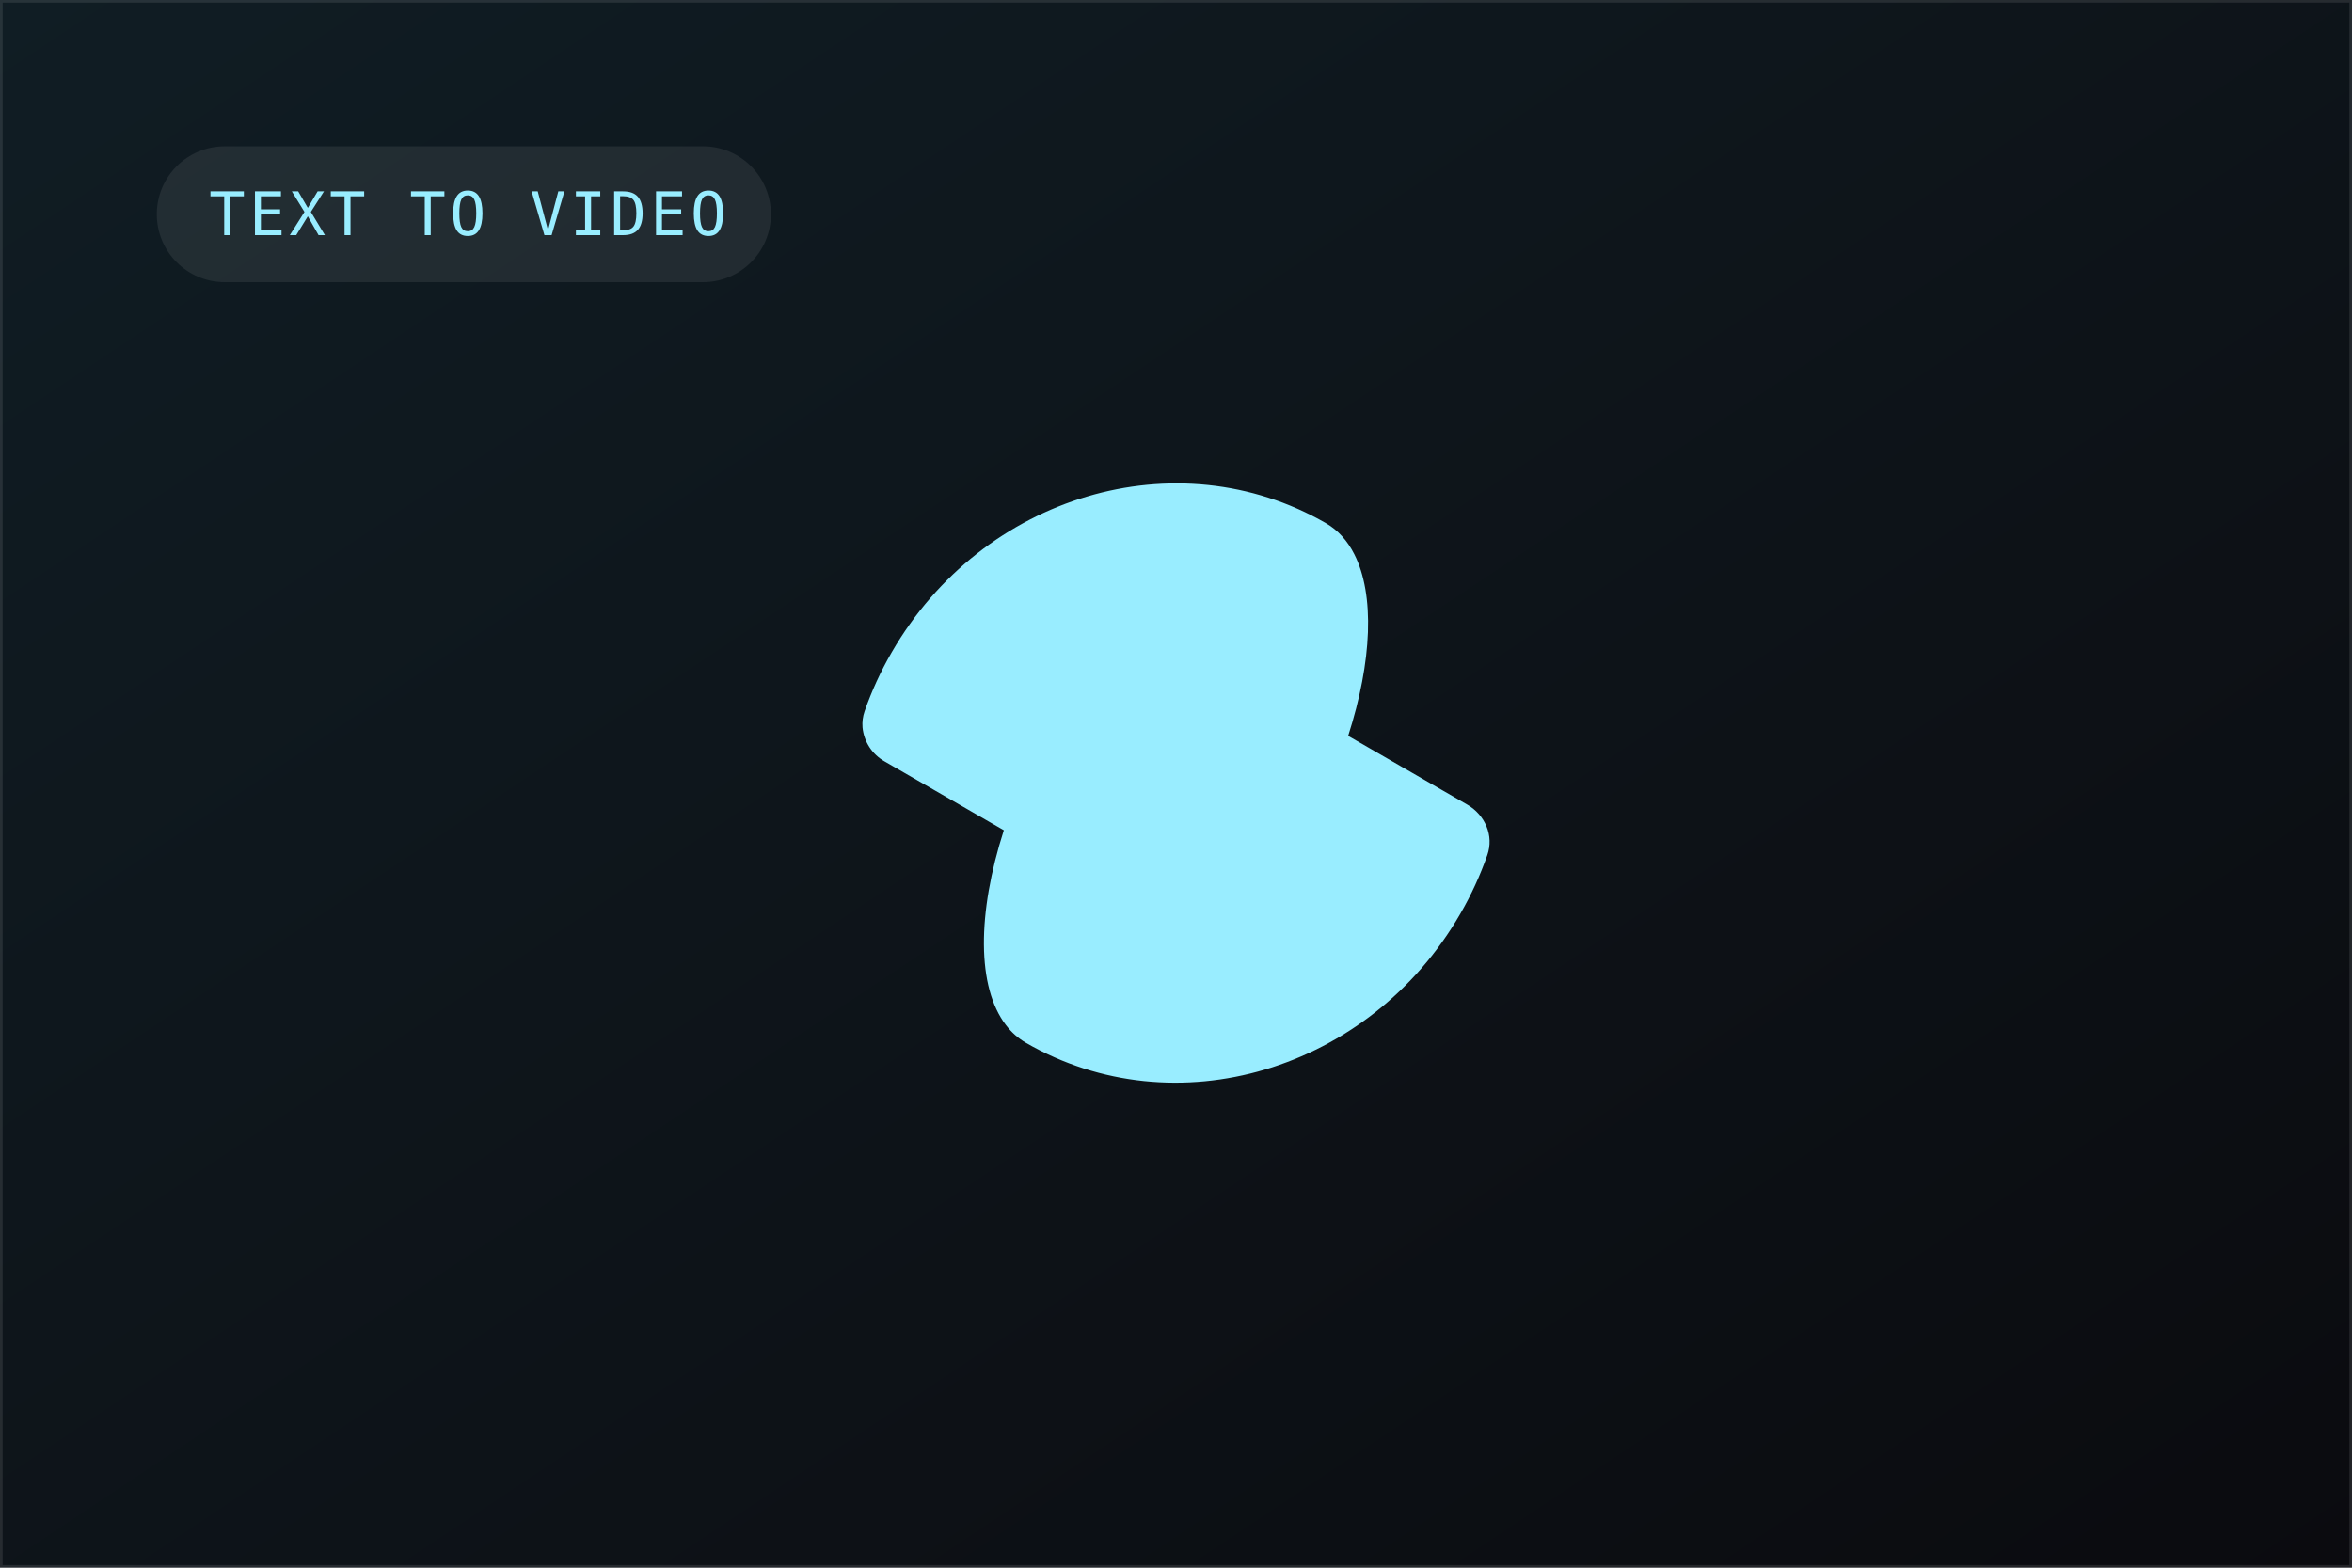
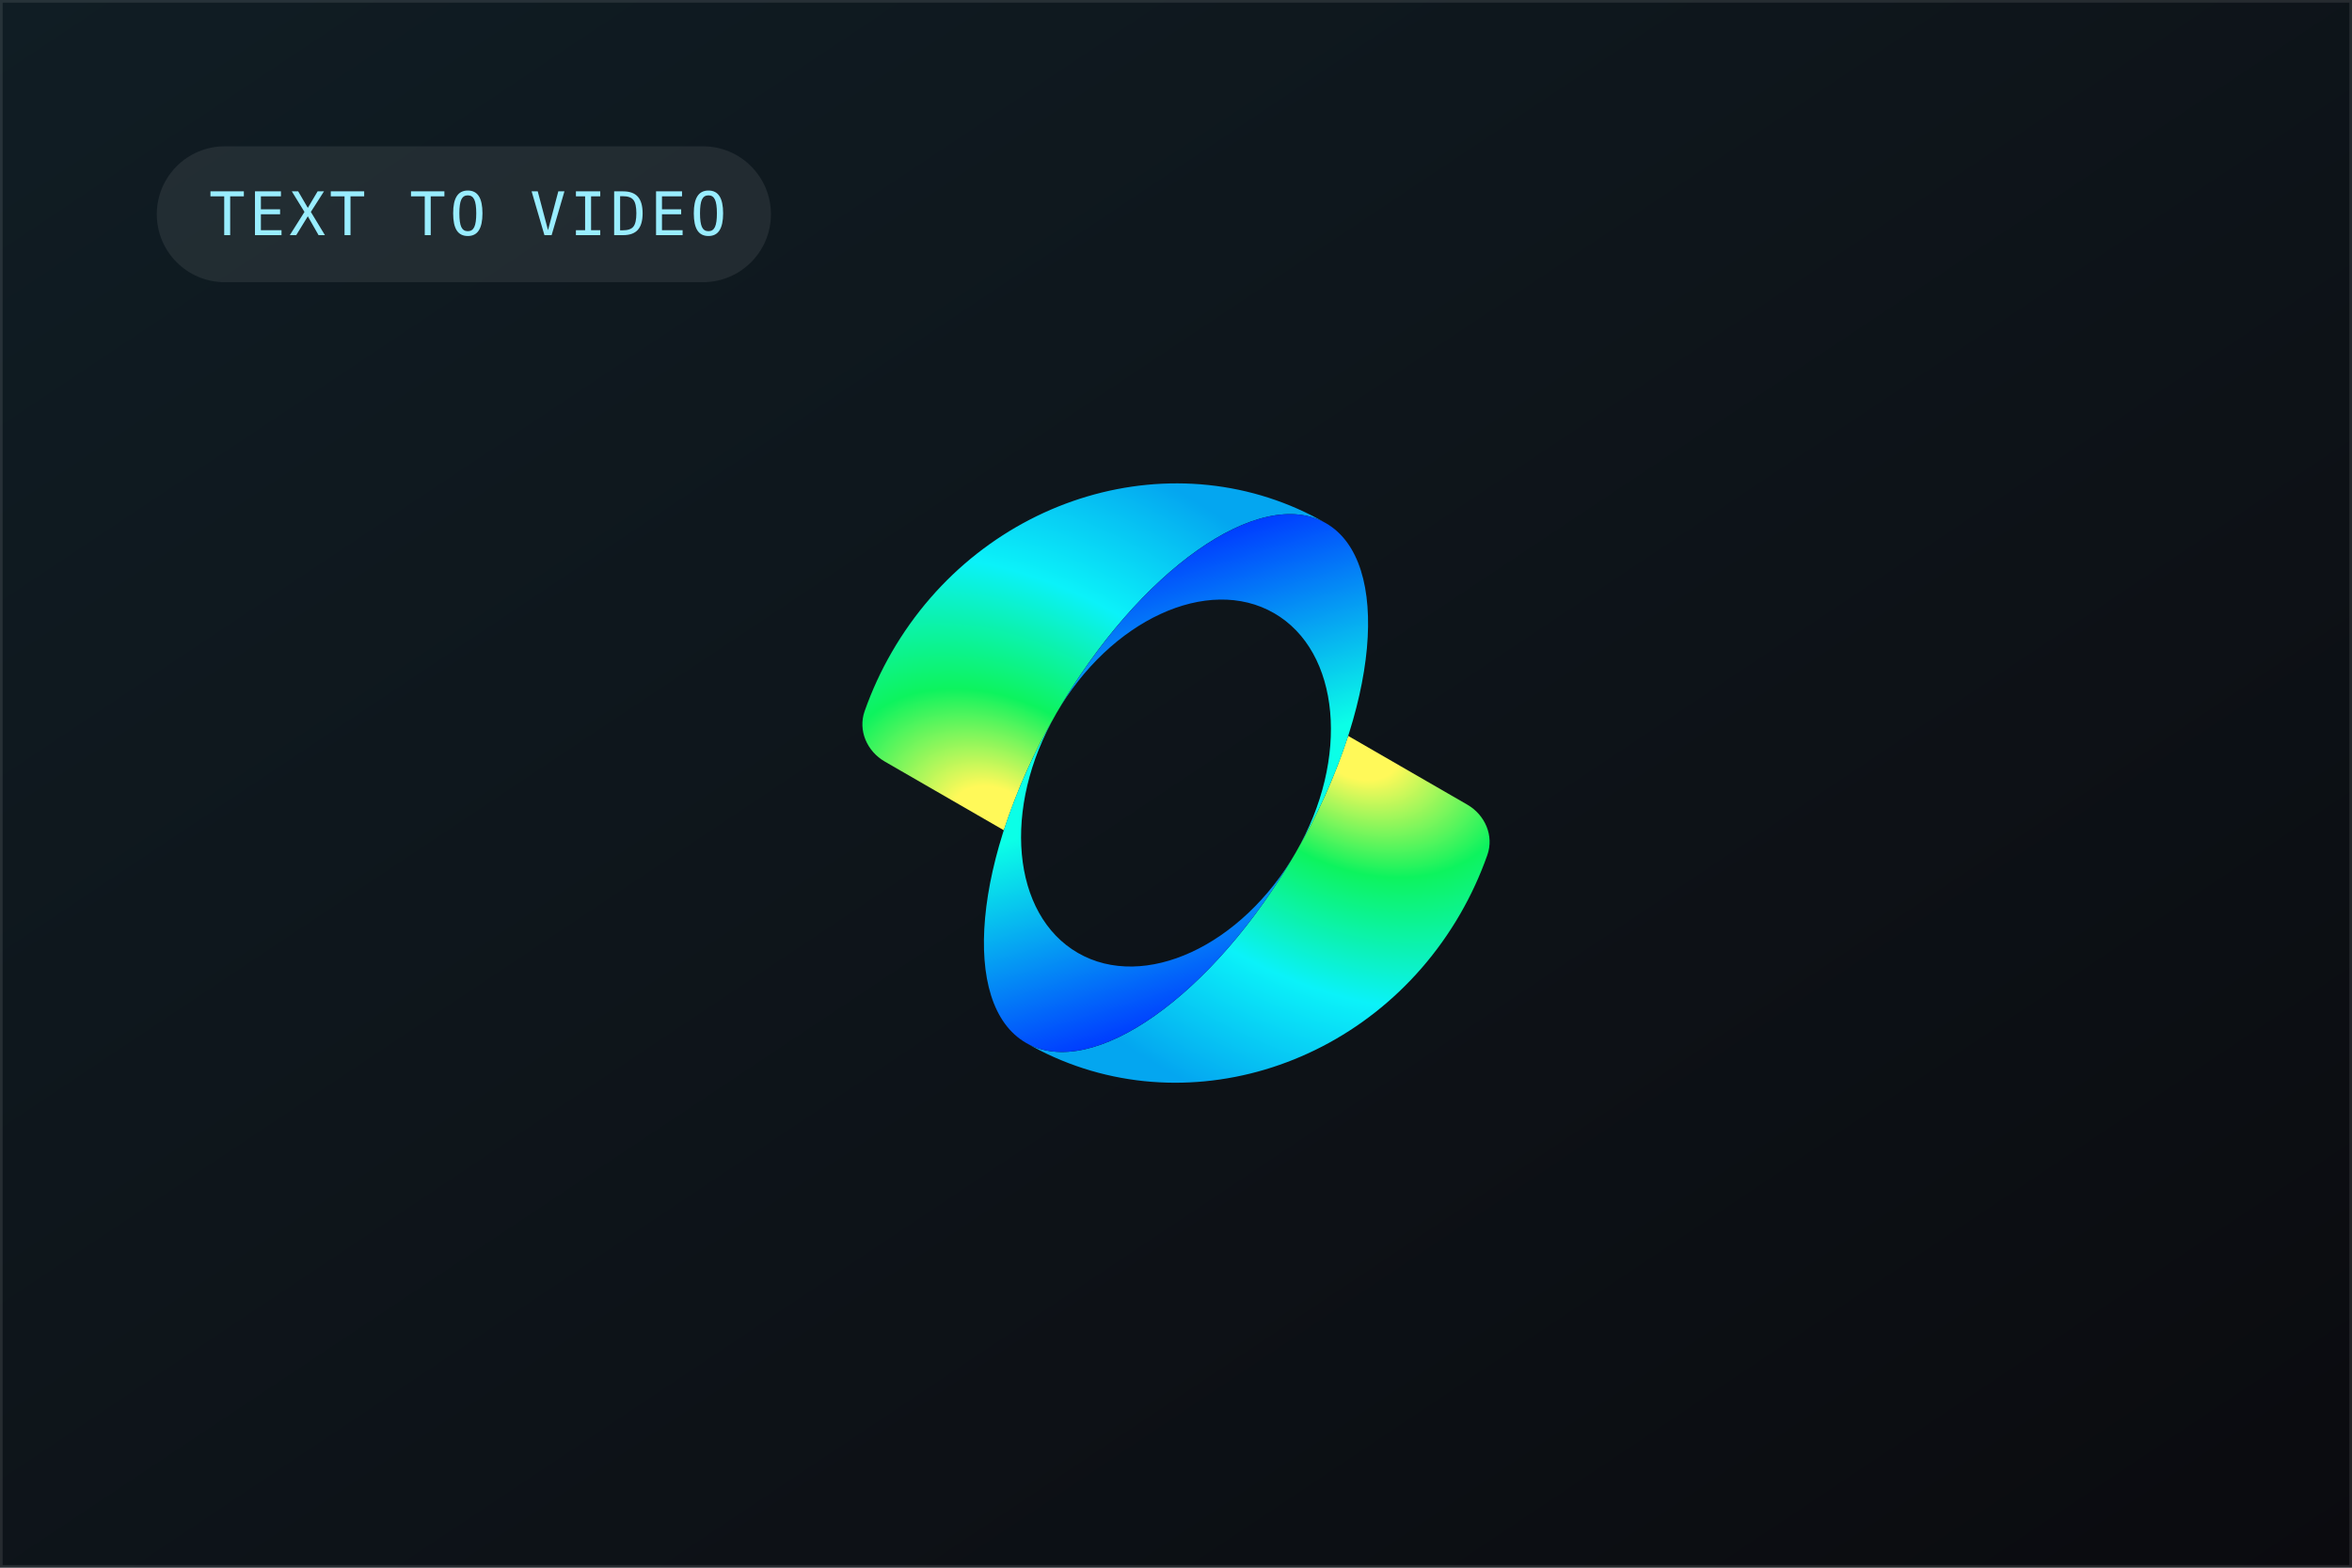
<svg xmlns="http://www.w3.org/2000/svg" width="900" height="600" viewBox="0 0 900 600" role="img" aria-label="Kling 2.5 Turbo Pro">
  <defs>
    <linearGradient id="bg" x1="0" y1="0" x2="1" y2="1">
      <stop offset="0" stop-color="#101d24" />
      <stop offset="1" stop-color="#0b0b0f" />
    </linearGradient>
  </defs>
  <rect width="900" height="600" fill="url(#bg)" />
  <rect x="0.5" y="0.5" width="899" height="599" fill="none" stroke="#ffffff" stroke-opacity="0.10" />
-   <svg x="330" y="180" width="240" height="240" viewBox="0 0 24 24" fill="#99edff">
-     <path clip-rule="evenodd" d="M5.493 21.234c-1.112-1.451-1.109-4.263-.081-7.459l-4.557-2.63a1.683 1.683 0 01-.85-1.304 1.505 1.505 0 01.08-.622 13.18 13.18 0 011.037-2.255c3.476-6.02 10.916-8.23 16.619-4.938.46.266.82.67 1.081 1.184.785 1.545.685 4.096-.234 6.954l4.557 2.631c.339.196.596.492.736.832a1.53 1.53 0 01.034 1.093 13.146 13.146 0 01-1.037 2.255c-3.476 6.02-10.916 8.23-16.619 4.938a2.6 2.6 0 01-.766-.68zm11.096-6.615c-2.073 3.591-5.808 5.316-8.343 3.852-1.267-.731-1.994-2.122-2.145-3.778-.095-1.035.036-2.173.4-3.32.217-.684.517-1.37.902-2.039l.008-.014c2.073-3.59 5.808-5.315 8.343-3.852.633.366 1.13.895 1.49 1.54.986 1.772.922 4.415-.285 6.914-.111.23-.232.457-.362.683l-.008.014z" />
+   <svg x="330" y="180" width="240" height="240" viewBox="0 0 24 24">
+     <path d="M5.412 13.775A23.193 23.193 0 017.41 9.32c3.17-5.492 7.795-8.757 10.33-7.294C12.038-1.266 4.598.944 1.122 6.964A13.378 13.378 0 00.085 9.22c-.259.739.092 1.534.77 1.926l4.557 2.63z" fill="url(#lobe-icons-kling-0-_R_0_)" />
+     <path d="M18.588 10.164a23.188 23.188 0 01-1.999 4.455c-3.17 5.492-7.795 8.758-10.33 7.294 5.703 3.293 13.143 1.082 16.619-4.938a13.392 13.392 0 001.037-2.255c.259-.738-.092-1.534-.77-1.925l-4.557-2.63z" fill="url(#lobe-icons-kling-1-_R_0_)" />
+     <path d="M16.59 14.62c3.17-5.492 3.686-11.13 1.15-12.594C15.207.563 10.582 3.83 7.41 9.32c2.074-3.59 5.809-5.315 8.344-3.852 2.534 1.464 2.908 5.56.835 9.151z" fill="url(#lobe-icons-kling-2-_R_0_)" />
+     <path d="M7.41 9.32c-3.17 5.492-3.686 11.13-1.15 12.593 2.534 1.464 7.159-1.802 10.33-7.294-2.074 3.591-5.809 5.316-8.344 3.852-2.534-1.463-2.908-5.56-.835-9.15z" fill="url(#lobe-icons-kling-3-_R_0_)" />
+     <defs>
+       <radialGradient cx="0" cy="0" gradientTransform="matrix(7.47772 -12.51022 17.14368 10.24728 5.173 13.637)" gradientUnits="userSpaceOnUse" id="lobe-icons-kling-0-_R_0_" r="1">
+         <stop offset=".095" stop-color="#FFF959" />
+         <stop offset=".326" stop-color="#0DF35E" />
+         <stop offset=".64" stop-color="#0BF2F9" />
+         <stop offset="1" stop-color="#04A6F0" />
+       </radialGradient>
+       <radialGradient cx="0" cy="0" gradientTransform="rotate(120.868 6.491 10.491) scale(14.5747 19.9728)" gradientUnits="userSpaceOnUse" id="lobe-icons-kling-1-_R_0_" r="1">
+         <stop offset=".095" stop-color="#FFF959" />
+         <stop offset=".326" stop-color="#0DF35E" />
+         <stop offset=".64" stop-color="#0BF2F9" />
+         <stop offset="1" stop-color="#04A6F0" />
+       </radialGradient>
+       <linearGradient gradientUnits="userSpaceOnUse" id="lobe-icons-kling-2-_R_0_" x1="15.578" x2="18.062" y1="1.798" y2="9.861">
+         <stop stop-color="#003EFF" />
+         <stop offset="1" stop-color="#0BFFE7" />
+       </linearGradient>
+       <linearGradient gradientUnits="userSpaceOnUse" id="lobe-icons-kling-3-_R_0_" x1="8.422" x2="5.938" y1="22.142" y2="14.079">
+         <stop stop-color="#003EFF" />
+         <stop offset="1" stop-color="#0BFFE7" />
+       </linearGradient>
+     </defs>
  </svg>
  <rect x="60" y="56" rx="26" height="52" width="235" fill="#ffffff" fill-opacity="0.08" />
  <text x="80" y="90" font-family="ui-monospace, 'SF Mono', monospace" font-size="23" fill="#99edff" letter-spacing="1.5">TEXT TO VIDEO</text>
</svg>
